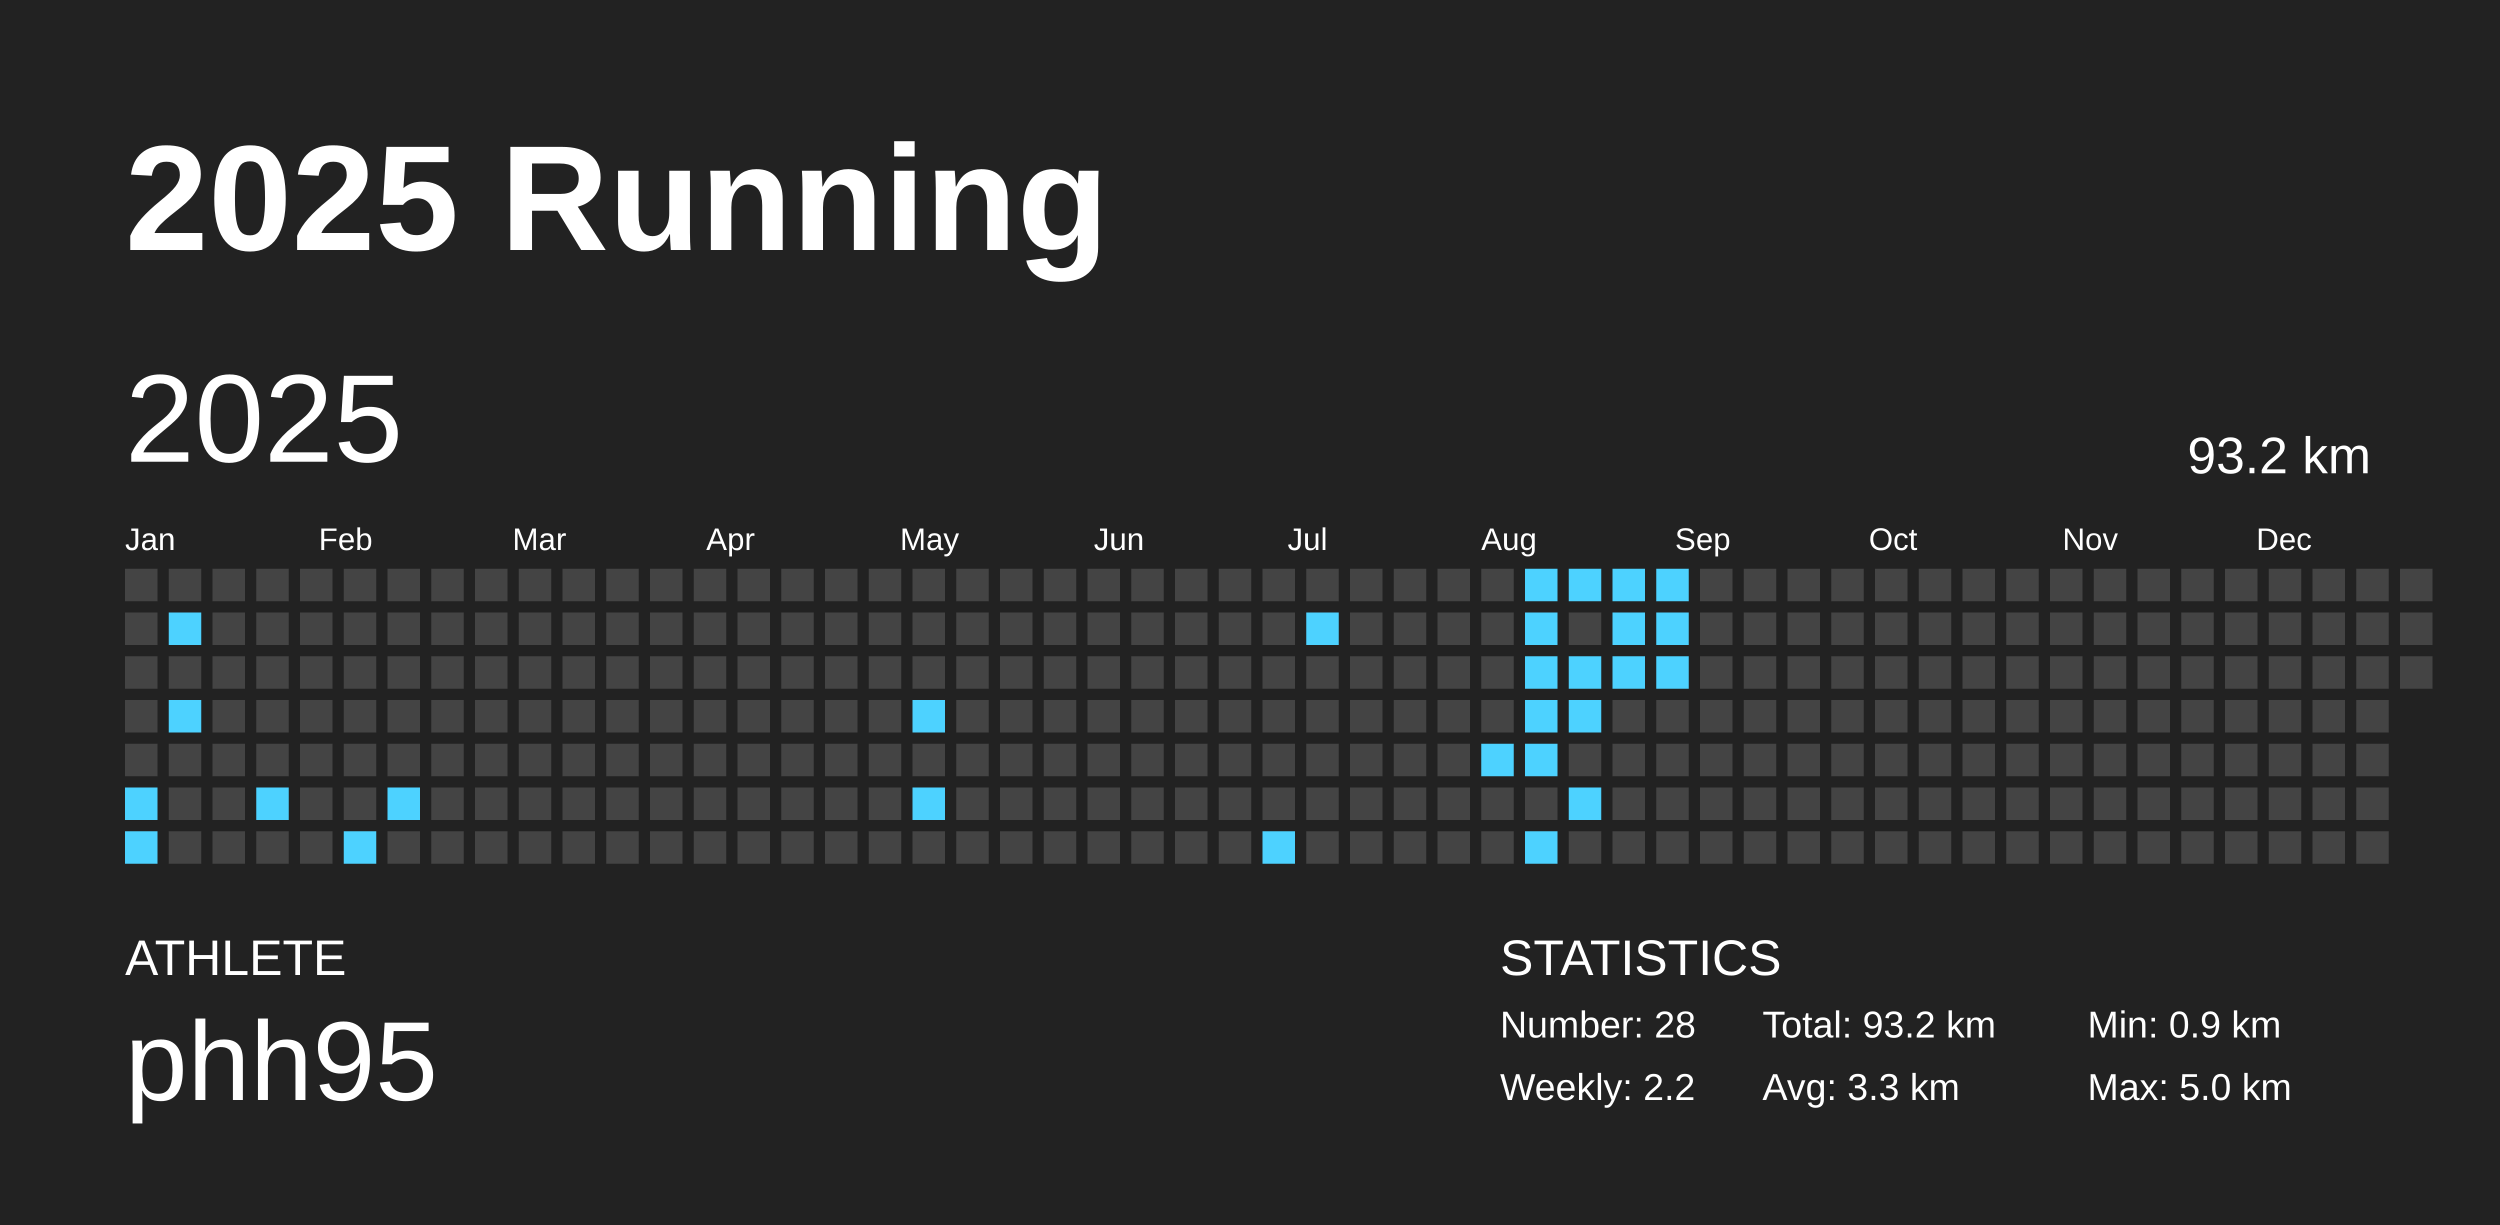
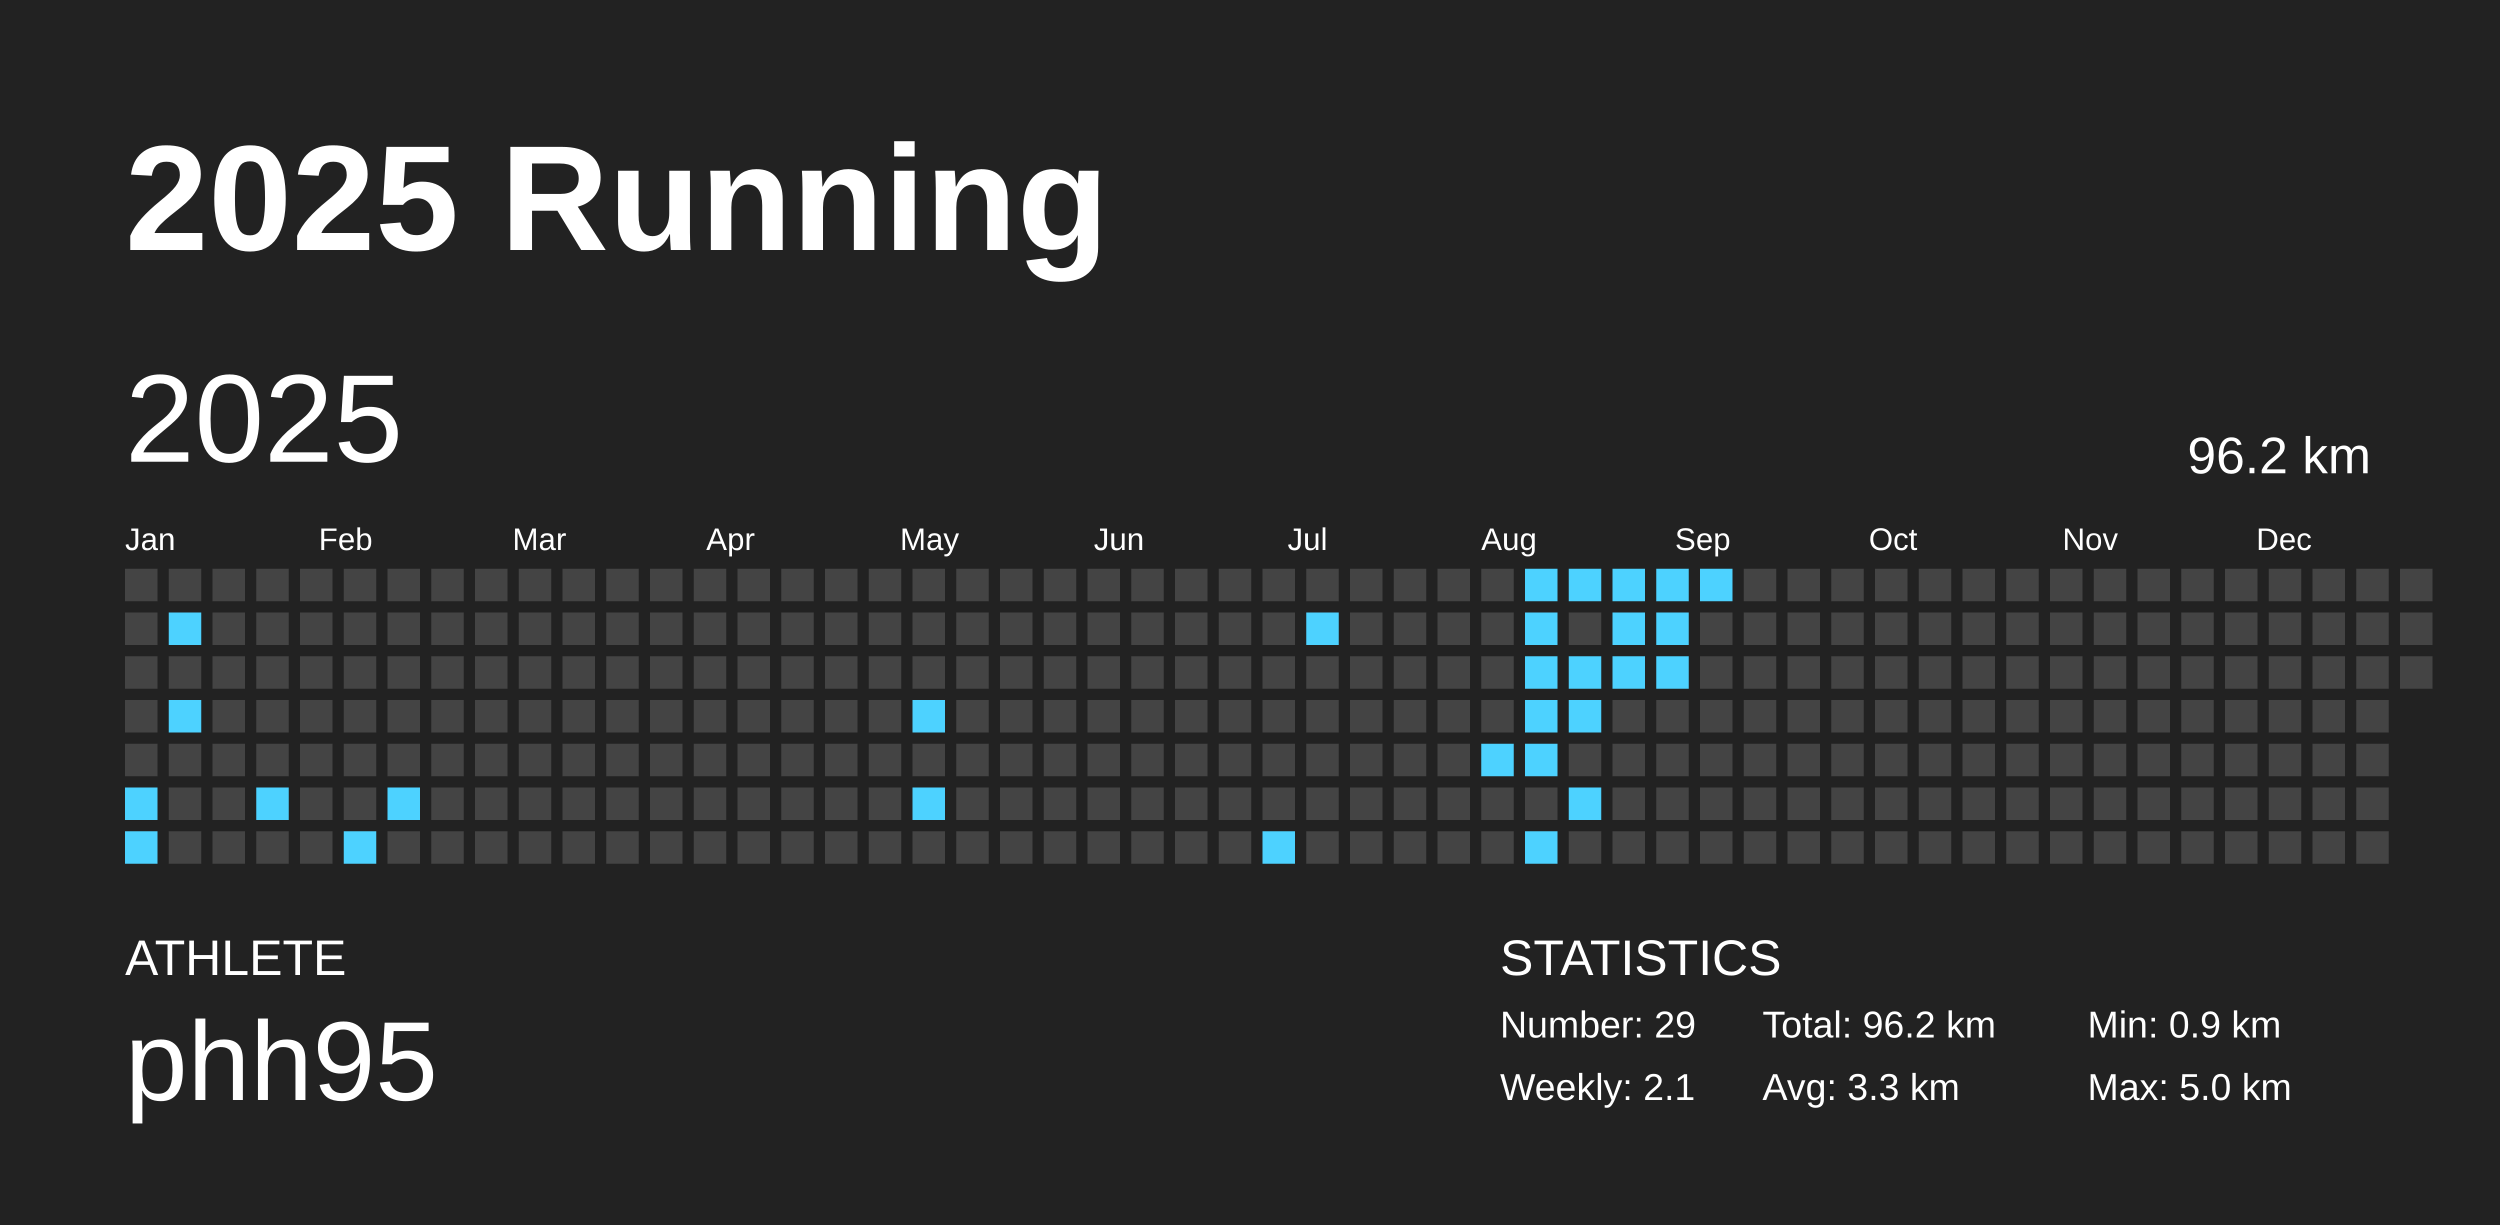
<svg xmlns="http://www.w3.org/2000/svg" baseProfile="full" height="98mm" version="1.1" viewBox="0,0,200,98" width="200mm">
  <defs />
  <rect fill="#222222" height="98" width="200" x="0" y="0" />
  <text fill="#FFFFFF" style="font-size:12px; font-family:Arial; font-weight:bold;" x="10" y="20">2025 Running</text>
  <text fill="#FFFFFF" style="font-size:4px; font-family:Arial" x="10" y="78">ATHLETE</text>
  <text fill="#FFFFFF" style="font-size:9px; font-family:Arial" x="10" y="88">phh95</text>
  <text fill="#FFFFFF" style="font-size:4px; font-family:Arial" x="120" y="78">STATISTICS</text>
-   <text fill="#FFFFFF" style="font-size:3px; font-family:Arial" x="120" y="83">Number: 28</text>
-   <text fill="#FFFFFF" style="font-size:3px; font-family:Arial" x="120" y="88">Weekly: 2.2</text>
-   <text fill="#FFFFFF" style="font-size:3px; font-family:Arial" x="141" y="83">Total: 93.2 km</text>
+   <text fill="#FFFFFF" style="font-size:3px; font-family:Arial" x="120" y="83">Number: 29</text>
+   <text fill="#FFFFFF" style="font-size:3px; font-family:Arial" x="120" y="88">Weekly: 2.1</text>
+   <text fill="#FFFFFF" style="font-size:3px; font-family:Arial" x="141" y="83">Total: 96.2 km</text>
  <text fill="#FFFFFF" style="font-size:3px; font-family:Arial" x="141" y="88">Avg: 3.3 km</text>
  <text fill="#FFFFFF" style="font-size:3px; font-family:Arial" x="167" y="83">Min: 0.9 km</text>
  <text fill="#FFFFFF" style="font-size:3px; font-family:Arial" x="167" y="88">Max: 5.0 km</text>
  <text dominant-baseline="hanging" fill="#FFFFFF" style="font-size:10.0px; font-family:Arial;" x="10" y="30">2025</text>
-   <text dominant-baseline="hanging" fill="#FFFFFF" style="font-size:4.125px; font-family:Arial;" x="175" y="35">93.2 km</text>
+   <text dominant-baseline="hanging" fill="#FFFFFF" style="font-size:4.125px; font-family:Arial;" x="175" y="35">96.2 km</text>
  <text fill="#FFFFFF" style="font-size:2.5px; font-family:Arial" x="10.0" y="44">Jan</text>
  <text fill="#FFFFFF" style="font-size:2.5px; font-family:Arial" x="25.5" y="44">Feb</text>
  <text fill="#FFFFFF" style="font-size:2.5px; font-family:Arial" x="41.0" y="44">Mar</text>
  <text fill="#FFFFFF" style="font-size:2.5px; font-family:Arial" x="56.5" y="44">Apr</text>
  <text fill="#FFFFFF" style="font-size:2.5px; font-family:Arial" x="72.0" y="44">May</text>
  <text fill="#FFFFFF" style="font-size:2.5px; font-family:Arial" x="87.5" y="44">Jun</text>
  <text fill="#FFFFFF" style="font-size:2.5px; font-family:Arial" x="103.0" y="44">Jul</text>
  <text fill="#FFFFFF" style="font-size:2.5px; font-family:Arial" x="118.5" y="44">Aug</text>
  <text fill="#FFFFFF" style="font-size:2.5px; font-family:Arial" x="134.0" y="44">Sep</text>
  <text fill="#FFFFFF" style="font-size:2.5px; font-family:Arial" x="149.5" y="44">Oct</text>
  <text fill="#FFFFFF" style="font-size:2.5px; font-family:Arial" x="165.0" y="44">Nov</text>
  <text fill="#FFFFFF" style="font-size:2.5px; font-family:Arial" x="180.5" y="44">Dec</text>
  <rect fill="#444444" height="2.6" width="2.6" x="10.0" y="45.5" />
  <rect fill="#444444" height="2.6" width="2.6" x="10.0" y="49.0" />
  <rect fill="#444444" height="2.6" width="2.6" x="10.0" y="52.5" />
  <rect fill="#444444" height="2.6" width="2.6" x="10.0" y="56.0" />
  <rect fill="#444444" height="2.6" width="2.6" x="10.0" y="59.5" />
  <rect fill="#4dd2ff" height="2.6" width="2.6" x="10.0" y="63.0" />
  <rect fill="#4dd2ff" height="2.6" width="2.6" x="10.0" y="66.5" />
  <rect fill="#444444" height="2.6" width="2.6" x="13.5" y="45.5" />
  <rect fill="#4dd2ff" height="2.6" width="2.6" x="13.5" y="49.0" />
  <rect fill="#444444" height="2.6" width="2.6" x="13.5" y="52.5" />
  <rect fill="#4dd2ff" height="2.6" width="2.6" x="13.5" y="56.0" />
  <rect fill="#444444" height="2.6" width="2.6" x="13.5" y="59.5" />
  <rect fill="#444444" height="2.6" width="2.6" x="13.5" y="63.0" />
  <rect fill="#444444" height="2.6" width="2.6" x="13.5" y="66.5" />
  <rect fill="#444444" height="2.6" width="2.6" x="17.0" y="45.5" />
  <rect fill="#444444" height="2.6" width="2.6" x="17.0" y="49.0" />
  <rect fill="#444444" height="2.6" width="2.6" x="17.0" y="52.5" />
  <rect fill="#444444" height="2.6" width="2.6" x="17.0" y="56.0" />
  <rect fill="#444444" height="2.6" width="2.6" x="17.0" y="59.5" />
  <rect fill="#444444" height="2.6" width="2.6" x="17.0" y="63.0" />
  <rect fill="#444444" height="2.6" width="2.6" x="17.0" y="66.5" />
  <rect fill="#444444" height="2.6" width="2.6" x="20.5" y="45.5" />
  <rect fill="#444444" height="2.6" width="2.6" x="20.5" y="49.0" />
  <rect fill="#444444" height="2.6" width="2.6" x="20.5" y="52.5" />
  <rect fill="#444444" height="2.6" width="2.6" x="20.5" y="56.0" />
  <rect fill="#444444" height="2.6" width="2.6" x="20.5" y="59.5" />
  <rect fill="#4dd2ff" height="2.6" width="2.6" x="20.5" y="63.0" />
  <rect fill="#444444" height="2.6" width="2.6" x="20.5" y="66.5" />
  <rect fill="#444444" height="2.6" width="2.6" x="24.0" y="45.5" />
  <rect fill="#444444" height="2.6" width="2.6" x="24.0" y="49.0" />
  <rect fill="#444444" height="2.6" width="2.6" x="24.0" y="52.5" />
  <rect fill="#444444" height="2.6" width="2.6" x="24.0" y="56.0" />
  <rect fill="#444444" height="2.6" width="2.6" x="24.0" y="59.5" />
  <rect fill="#444444" height="2.6" width="2.6" x="24.0" y="63.0" />
  <rect fill="#444444" height="2.6" width="2.6" x="24.0" y="66.5" />
  <rect fill="#444444" height="2.6" width="2.6" x="27.5" y="45.5" />
  <rect fill="#444444" height="2.6" width="2.6" x="27.5" y="49.0" />
  <rect fill="#444444" height="2.6" width="2.6" x="27.5" y="52.5" />
  <rect fill="#444444" height="2.6" width="2.6" x="27.5" y="56.0" />
  <rect fill="#444444" height="2.6" width="2.6" x="27.5" y="59.5" />
  <rect fill="#444444" height="2.6" width="2.6" x="27.5" y="63.0" />
  <rect fill="#4dd2ff" height="2.6" width="2.6" x="27.5" y="66.5" />
  <rect fill="#444444" height="2.6" width="2.6" x="31.0" y="45.5" />
  <rect fill="#444444" height="2.6" width="2.6" x="31.0" y="49.0" />
  <rect fill="#444444" height="2.6" width="2.6" x="31.0" y="52.5" />
  <rect fill="#444444" height="2.6" width="2.6" x="31.0" y="56.0" />
  <rect fill="#444444" height="2.6" width="2.6" x="31.0" y="59.5" />
  <rect fill="#4dd2ff" height="2.6" width="2.6" x="31.0" y="63.0" />
  <rect fill="#444444" height="2.6" width="2.6" x="31.0" y="66.5" />
  <rect fill="#444444" height="2.6" width="2.6" x="34.5" y="45.5" />
  <rect fill="#444444" height="2.6" width="2.6" x="34.5" y="49.0" />
  <rect fill="#444444" height="2.6" width="2.6" x="34.5" y="52.5" />
  <rect fill="#444444" height="2.6" width="2.6" x="34.5" y="56.0" />
  <rect fill="#444444" height="2.6" width="2.6" x="34.5" y="59.5" />
  <rect fill="#444444" height="2.6" width="2.6" x="34.5" y="63.0" />
  <rect fill="#444444" height="2.6" width="2.6" x="34.5" y="66.5" />
  <rect fill="#444444" height="2.6" width="2.6" x="38.0" y="45.5" />
  <rect fill="#444444" height="2.6" width="2.6" x="38.0" y="49.0" />
  <rect fill="#444444" height="2.6" width="2.6" x="38.0" y="52.5" />
  <rect fill="#444444" height="2.6" width="2.6" x="38.0" y="56.0" />
  <rect fill="#444444" height="2.6" width="2.6" x="38.0" y="59.5" />
  <rect fill="#444444" height="2.6" width="2.6" x="38.0" y="63.0" />
  <rect fill="#444444" height="2.6" width="2.6" x="38.0" y="66.5" />
  <rect fill="#444444" height="2.6" width="2.6" x="41.5" y="45.5" />
  <rect fill="#444444" height="2.6" width="2.6" x="41.5" y="49.0" />
  <rect fill="#444444" height="2.6" width="2.6" x="41.5" y="52.5" />
  <rect fill="#444444" height="2.6" width="2.6" x="41.5" y="56.0" />
  <rect fill="#444444" height="2.6" width="2.6" x="41.5" y="59.5" />
  <rect fill="#444444" height="2.6" width="2.6" x="41.5" y="63.0" />
  <rect fill="#444444" height="2.6" width="2.6" x="41.5" y="66.5" />
  <rect fill="#444444" height="2.6" width="2.6" x="45.0" y="45.5" />
  <rect fill="#444444" height="2.6" width="2.6" x="45.0" y="49.0" />
  <rect fill="#444444" height="2.6" width="2.6" x="45.0" y="52.5" />
  <rect fill="#444444" height="2.6" width="2.6" x="45.0" y="56.0" />
  <rect fill="#444444" height="2.6" width="2.6" x="45.0" y="59.5" />
  <rect fill="#444444" height="2.6" width="2.6" x="45.0" y="63.0" />
  <rect fill="#444444" height="2.6" width="2.6" x="45.0" y="66.5" />
  <rect fill="#444444" height="2.6" width="2.6" x="48.5" y="45.5" />
  <rect fill="#444444" height="2.6" width="2.6" x="48.5" y="49.0" />
  <rect fill="#444444" height="2.6" width="2.6" x="48.5" y="52.5" />
  <rect fill="#444444" height="2.6" width="2.6" x="48.5" y="56.0" />
  <rect fill="#444444" height="2.6" width="2.6" x="48.5" y="59.5" />
  <rect fill="#444444" height="2.6" width="2.6" x="48.5" y="63.0" />
  <rect fill="#444444" height="2.6" width="2.6" x="48.5" y="66.5" />
  <rect fill="#444444" height="2.6" width="2.6" x="52.0" y="45.5" />
  <rect fill="#444444" height="2.6" width="2.6" x="52.0" y="49.0" />
  <rect fill="#444444" height="2.6" width="2.6" x="52.0" y="52.5" />
  <rect fill="#444444" height="2.6" width="2.6" x="52.0" y="56.0" />
  <rect fill="#444444" height="2.6" width="2.6" x="52.0" y="59.5" />
  <rect fill="#444444" height="2.6" width="2.6" x="52.0" y="63.0" />
  <rect fill="#444444" height="2.6" width="2.6" x="52.0" y="66.5" />
  <rect fill="#444444" height="2.6" width="2.6" x="55.5" y="45.5" />
  <rect fill="#444444" height="2.6" width="2.6" x="55.5" y="49.0" />
  <rect fill="#444444" height="2.6" width="2.6" x="55.5" y="52.5" />
  <rect fill="#444444" height="2.6" width="2.6" x="55.5" y="56.0" />
  <rect fill="#444444" height="2.6" width="2.6" x="55.5" y="59.5" />
  <rect fill="#444444" height="2.6" width="2.6" x="55.5" y="63.0" />
  <rect fill="#444444" height="2.6" width="2.6" x="55.5" y="66.5" />
  <rect fill="#444444" height="2.6" width="2.6" x="59.0" y="45.5" />
  <rect fill="#444444" height="2.6" width="2.6" x="59.0" y="49.0" />
  <rect fill="#444444" height="2.6" width="2.6" x="59.0" y="52.5" />
  <rect fill="#444444" height="2.6" width="2.6" x="59.0" y="56.0" />
  <rect fill="#444444" height="2.6" width="2.6" x="59.0" y="59.5" />
  <rect fill="#444444" height="2.6" width="2.6" x="59.0" y="63.0" />
  <rect fill="#444444" height="2.6" width="2.6" x="59.0" y="66.5" />
  <rect fill="#444444" height="2.6" width="2.6" x="62.5" y="45.5" />
  <rect fill="#444444" height="2.6" width="2.6" x="62.5" y="49.0" />
  <rect fill="#444444" height="2.6" width="2.6" x="62.5" y="52.5" />
  <rect fill="#444444" height="2.6" width="2.6" x="62.5" y="56.0" />
  <rect fill="#444444" height="2.6" width="2.6" x="62.5" y="59.5" />
  <rect fill="#444444" height="2.6" width="2.6" x="62.5" y="63.0" />
  <rect fill="#444444" height="2.6" width="2.6" x="62.5" y="66.5" />
  <rect fill="#444444" height="2.6" width="2.6" x="66.0" y="45.5" />
  <rect fill="#444444" height="2.6" width="2.6" x="66.0" y="49.0" />
  <rect fill="#444444" height="2.6" width="2.6" x="66.0" y="52.5" />
  <rect fill="#444444" height="2.6" width="2.6" x="66.0" y="56.0" />
  <rect fill="#444444" height="2.6" width="2.6" x="66.0" y="59.5" />
  <rect fill="#444444" height="2.6" width="2.6" x="66.0" y="63.0" />
  <rect fill="#444444" height="2.6" width="2.6" x="66.0" y="66.5" />
  <rect fill="#444444" height="2.6" width="2.6" x="69.5" y="45.5" />
  <rect fill="#444444" height="2.6" width="2.6" x="69.5" y="49.0" />
  <rect fill="#444444" height="2.6" width="2.6" x="69.5" y="52.5" />
  <rect fill="#444444" height="2.6" width="2.6" x="69.5" y="56.0" />
  <rect fill="#444444" height="2.6" width="2.6" x="69.5" y="59.5" />
  <rect fill="#444444" height="2.6" width="2.6" x="69.5" y="63.0" />
  <rect fill="#444444" height="2.6" width="2.6" x="69.5" y="66.5" />
  <rect fill="#444444" height="2.6" width="2.6" x="73.0" y="45.5" />
  <rect fill="#444444" height="2.6" width="2.6" x="73.0" y="49.0" />
  <rect fill="#444444" height="2.6" width="2.6" x="73.0" y="52.5" />
  <rect fill="#4dd2ff" height="2.6" width="2.6" x="73.0" y="56.0" />
  <rect fill="#444444" height="2.6" width="2.6" x="73.0" y="59.5" />
  <rect fill="#4dd2ff" height="2.6" width="2.6" x="73.0" y="63.0" />
  <rect fill="#444444" height="2.6" width="2.6" x="73.0" y="66.5" />
  <rect fill="#444444" height="2.6" width="2.6" x="76.5" y="45.5" />
  <rect fill="#444444" height="2.6" width="2.6" x="76.5" y="49.0" />
  <rect fill="#444444" height="2.6" width="2.6" x="76.5" y="52.5" />
  <rect fill="#444444" height="2.6" width="2.6" x="76.5" y="56.0" />
  <rect fill="#444444" height="2.6" width="2.6" x="76.5" y="59.5" />
  <rect fill="#444444" height="2.6" width="2.6" x="76.5" y="63.0" />
  <rect fill="#444444" height="2.6" width="2.6" x="76.5" y="66.5" />
  <rect fill="#444444" height="2.6" width="2.6" x="80.0" y="45.5" />
  <rect fill="#444444" height="2.6" width="2.6" x="80.0" y="49.0" />
  <rect fill="#444444" height="2.6" width="2.6" x="80.0" y="52.5" />
  <rect fill="#444444" height="2.6" width="2.6" x="80.0" y="56.0" />
  <rect fill="#444444" height="2.6" width="2.6" x="80.0" y="59.5" />
  <rect fill="#444444" height="2.6" width="2.6" x="80.0" y="63.0" />
  <rect fill="#444444" height="2.6" width="2.6" x="80.0" y="66.5" />
  <rect fill="#444444" height="2.6" width="2.6" x="83.5" y="45.5" />
  <rect fill="#444444" height="2.6" width="2.6" x="83.5" y="49.0" />
  <rect fill="#444444" height="2.6" width="2.6" x="83.5" y="52.5" />
  <rect fill="#444444" height="2.6" width="2.6" x="83.5" y="56.0" />
  <rect fill="#444444" height="2.6" width="2.6" x="83.5" y="59.5" />
  <rect fill="#444444" height="2.6" width="2.6" x="83.5" y="63.0" />
  <rect fill="#444444" height="2.6" width="2.6" x="83.5" y="66.5" />
  <rect fill="#444444" height="2.6" width="2.6" x="87.0" y="45.5" />
  <rect fill="#444444" height="2.6" width="2.6" x="87.0" y="49.0" />
  <rect fill="#444444" height="2.6" width="2.6" x="87.0" y="52.5" />
  <rect fill="#444444" height="2.6" width="2.6" x="87.0" y="56.0" />
  <rect fill="#444444" height="2.6" width="2.6" x="87.0" y="59.5" />
  <rect fill="#444444" height="2.6" width="2.6" x="87.0" y="63.0" />
  <rect fill="#444444" height="2.6" width="2.6" x="87.0" y="66.5" />
  <rect fill="#444444" height="2.6" width="2.6" x="90.5" y="45.5" />
  <rect fill="#444444" height="2.6" width="2.6" x="90.5" y="49.0" />
  <rect fill="#444444" height="2.6" width="2.6" x="90.5" y="52.5" />
  <rect fill="#444444" height="2.6" width="2.6" x="90.5" y="56.0" />
  <rect fill="#444444" height="2.6" width="2.6" x="90.5" y="59.5" />
  <rect fill="#444444" height="2.6" width="2.6" x="90.5" y="63.0" />
  <rect fill="#444444" height="2.6" width="2.6" x="90.5" y="66.5" />
  <rect fill="#444444" height="2.6" width="2.6" x="94.0" y="45.5" />
  <rect fill="#444444" height="2.6" width="2.6" x="94.0" y="49.0" />
  <rect fill="#444444" height="2.6" width="2.6" x="94.0" y="52.5" />
  <rect fill="#444444" height="2.6" width="2.6" x="94.0" y="56.0" />
  <rect fill="#444444" height="2.6" width="2.6" x="94.0" y="59.5" />
  <rect fill="#444444" height="2.6" width="2.6" x="94.0" y="63.0" />
  <rect fill="#444444" height="2.6" width="2.6" x="94.0" y="66.5" />
  <rect fill="#444444" height="2.6" width="2.6" x="97.5" y="45.5" />
  <rect fill="#444444" height="2.6" width="2.6" x="97.5" y="49.0" />
  <rect fill="#444444" height="2.6" width="2.6" x="97.5" y="52.5" />
  <rect fill="#444444" height="2.6" width="2.6" x="97.5" y="56.0" />
  <rect fill="#444444" height="2.6" width="2.6" x="97.5" y="59.5" />
  <rect fill="#444444" height="2.6" width="2.6" x="97.5" y="63.0" />
  <rect fill="#444444" height="2.6" width="2.6" x="97.5" y="66.5" />
  <rect fill="#444444" height="2.6" width="2.6" x="101.0" y="45.5" />
  <rect fill="#444444" height="2.6" width="2.6" x="101.0" y="49.0" />
  <rect fill="#444444" height="2.6" width="2.6" x="101.0" y="52.5" />
  <rect fill="#444444" height="2.6" width="2.6" x="101.0" y="56.0" />
  <rect fill="#444444" height="2.6" width="2.6" x="101.0" y="59.5" />
  <rect fill="#444444" height="2.6" width="2.6" x="101.0" y="63.0" />
  <rect fill="#4dd2ff" height="2.6" width="2.6" x="101.0" y="66.5" />
  <rect fill="#444444" height="2.6" width="2.6" x="104.5" y="45.5" />
  <rect fill="#4dd2ff" height="2.6" width="2.6" x="104.5" y="49.0" />
  <rect fill="#444444" height="2.6" width="2.6" x="104.5" y="52.5" />
  <rect fill="#444444" height="2.6" width="2.6" x="104.5" y="56.0" />
  <rect fill="#444444" height="2.6" width="2.6" x="104.5" y="59.5" />
  <rect fill="#444444" height="2.6" width="2.6" x="104.5" y="63.0" />
  <rect fill="#444444" height="2.6" width="2.6" x="104.5" y="66.5" />
  <rect fill="#444444" height="2.6" width="2.6" x="108.0" y="45.5" />
  <rect fill="#444444" height="2.6" width="2.6" x="108.0" y="49.0" />
  <rect fill="#444444" height="2.6" width="2.6" x="108.0" y="52.5" />
  <rect fill="#444444" height="2.6" width="2.6" x="108.0" y="56.0" />
  <rect fill="#444444" height="2.6" width="2.6" x="108.0" y="59.5" />
  <rect fill="#444444" height="2.6" width="2.6" x="108.0" y="63.0" />
  <rect fill="#444444" height="2.6" width="2.6" x="108.0" y="66.5" />
  <rect fill="#444444" height="2.6" width="2.6" x="111.5" y="45.5" />
  <rect fill="#444444" height="2.6" width="2.6" x="111.5" y="49.0" />
  <rect fill="#444444" height="2.6" width="2.6" x="111.5" y="52.5" />
  <rect fill="#444444" height="2.6" width="2.6" x="111.5" y="56.0" />
  <rect fill="#444444" height="2.6" width="2.6" x="111.5" y="59.5" />
  <rect fill="#444444" height="2.6" width="2.6" x="111.5" y="63.0" />
  <rect fill="#444444" height="2.6" width="2.6" x="111.5" y="66.5" />
  <rect fill="#444444" height="2.6" width="2.6" x="115.0" y="45.5" />
  <rect fill="#444444" height="2.6" width="2.6" x="115.0" y="49.0" />
  <rect fill="#444444" height="2.6" width="2.6" x="115.0" y="52.5" />
  <rect fill="#444444" height="2.6" width="2.6" x="115.0" y="56.0" />
  <rect fill="#444444" height="2.6" width="2.6" x="115.0" y="59.5" />
  <rect fill="#444444" height="2.6" width="2.6" x="115.0" y="63.0" />
  <rect fill="#444444" height="2.6" width="2.6" x="115.0" y="66.5" />
  <rect fill="#444444" height="2.6" width="2.6" x="118.5" y="45.5" />
  <rect fill="#444444" height="2.6" width="2.6" x="118.5" y="49.0" />
  <rect fill="#444444" height="2.6" width="2.6" x="118.5" y="52.5" />
  <rect fill="#444444" height="2.6" width="2.6" x="118.5" y="56.0" />
  <rect fill="#4dd2ff" height="2.6" width="2.6" x="118.5" y="59.5" />
  <rect fill="#444444" height="2.6" width="2.6" x="118.5" y="63.0" />
  <rect fill="#444444" height="2.6" width="2.6" x="118.5" y="66.5" />
  <rect fill="#4dd2ff" height="2.6" width="2.6" x="122.0" y="45.5" />
  <rect fill="#4dd2ff" height="2.6" width="2.6" x="122.0" y="49.0" />
  <rect fill="#4dd2ff" height="2.6" width="2.6" x="122.0" y="52.5" />
  <rect fill="#4dd2ff" height="2.6" width="2.6" x="122.0" y="56.0" />
  <rect fill="#4dd2ff" height="2.6" width="2.6" x="122.0" y="59.5" />
  <rect fill="#444444" height="2.6" width="2.6" x="122.0" y="63.0" />
  <rect fill="#4dd2ff" height="2.6" width="2.6" x="122.0" y="66.5" />
  <rect fill="#4dd2ff" height="2.6" width="2.6" x="125.5" y="45.5" />
  <rect fill="#444444" height="2.6" width="2.6" x="125.5" y="49.0" />
  <rect fill="#4dd2ff" height="2.6" width="2.6" x="125.5" y="52.5" />
  <rect fill="#4dd2ff" height="2.6" width="2.6" x="125.5" y="56.0" />
  <rect fill="#444444" height="2.6" width="2.6" x="125.5" y="59.5" />
  <rect fill="#4dd2ff" height="2.6" width="2.6" x="125.5" y="63.0" />
  <rect fill="#444444" height="2.6" width="2.6" x="125.5" y="66.5" />
  <rect fill="#4dd2ff" height="2.6" width="2.6" x="129.0" y="45.5" />
  <rect fill="#4dd2ff" height="2.6" width="2.6" x="129.0" y="49.0" />
  <rect fill="#4dd2ff" height="2.6" width="2.6" x="129.0" y="52.5" />
  <rect fill="#444444" height="2.6" width="2.6" x="129.0" y="56.0" />
  <rect fill="#444444" height="2.6" width="2.6" x="129.0" y="59.5" />
  <rect fill="#444444" height="2.6" width="2.6" x="129.0" y="63.0" />
  <rect fill="#444444" height="2.6" width="2.6" x="129.0" y="66.5" />
  <rect fill="#4dd2ff" height="2.6" width="2.6" x="132.5" y="45.5" />
  <rect fill="#4dd2ff" height="2.6" width="2.6" x="132.5" y="49.0" />
  <rect fill="#4dd2ff" height="2.6" width="2.6" x="132.5" y="52.5" />
  <rect fill="#444444" height="2.6" width="2.6" x="132.5" y="56.0" />
  <rect fill="#444444" height="2.6" width="2.6" x="132.5" y="59.5" />
  <rect fill="#444444" height="2.6" width="2.6" x="132.5" y="63.0" />
  <rect fill="#444444" height="2.6" width="2.6" x="132.5" y="66.5" />
-   <rect fill="#444444" height="2.6" width="2.6" x="136.0" y="45.5" />
+   <rect fill="#4dd2ff" height="2.6" width="2.6" x="136.0" y="45.5" />
  <rect fill="#444444" height="2.6" width="2.6" x="136.0" y="49.0" />
  <rect fill="#444444" height="2.6" width="2.6" x="136.0" y="52.5" />
  <rect fill="#444444" height="2.6" width="2.6" x="136.0" y="56.0" />
  <rect fill="#444444" height="2.6" width="2.6" x="136.0" y="59.5" />
  <rect fill="#444444" height="2.6" width="2.6" x="136.0" y="63.0" />
  <rect fill="#444444" height="2.6" width="2.6" x="136.0" y="66.5" />
  <rect fill="#444444" height="2.6" width="2.6" x="139.5" y="45.5" />
  <rect fill="#444444" height="2.6" width="2.6" x="139.5" y="49.0" />
  <rect fill="#444444" height="2.6" width="2.6" x="139.5" y="52.5" />
  <rect fill="#444444" height="2.6" width="2.6" x="139.5" y="56.0" />
  <rect fill="#444444" height="2.6" width="2.6" x="139.5" y="59.5" />
  <rect fill="#444444" height="2.6" width="2.6" x="139.5" y="63.0" />
  <rect fill="#444444" height="2.6" width="2.6" x="139.5" y="66.5" />
  <rect fill="#444444" height="2.6" width="2.6" x="143.0" y="45.5" />
  <rect fill="#444444" height="2.6" width="2.6" x="143.0" y="49.0" />
  <rect fill="#444444" height="2.6" width="2.6" x="143.0" y="52.5" />
  <rect fill="#444444" height="2.6" width="2.6" x="143.0" y="56.0" />
  <rect fill="#444444" height="2.6" width="2.6" x="143.0" y="59.5" />
  <rect fill="#444444" height="2.6" width="2.6" x="143.0" y="63.0" />
  <rect fill="#444444" height="2.6" width="2.6" x="143.0" y="66.5" />
  <rect fill="#444444" height="2.6" width="2.6" x="146.5" y="45.5" />
  <rect fill="#444444" height="2.6" width="2.6" x="146.5" y="49.0" />
  <rect fill="#444444" height="2.6" width="2.6" x="146.5" y="52.5" />
  <rect fill="#444444" height="2.6" width="2.6" x="146.5" y="56.0" />
  <rect fill="#444444" height="2.6" width="2.6" x="146.5" y="59.5" />
  <rect fill="#444444" height="2.6" width="2.6" x="146.5" y="63.0" />
  <rect fill="#444444" height="2.6" width="2.6" x="146.5" y="66.5" />
  <rect fill="#444444" height="2.6" width="2.6" x="150.0" y="45.5" />
  <rect fill="#444444" height="2.6" width="2.6" x="150.0" y="49.0" />
  <rect fill="#444444" height="2.6" width="2.6" x="150.0" y="52.5" />
  <rect fill="#444444" height="2.6" width="2.6" x="150.0" y="56.0" />
  <rect fill="#444444" height="2.6" width="2.6" x="150.0" y="59.5" />
  <rect fill="#444444" height="2.6" width="2.6" x="150.0" y="63.0" />
  <rect fill="#444444" height="2.6" width="2.6" x="150.0" y="66.5" />
  <rect fill="#444444" height="2.6" width="2.6" x="153.5" y="45.5" />
  <rect fill="#444444" height="2.6" width="2.6" x="153.5" y="49.0" />
  <rect fill="#444444" height="2.6" width="2.6" x="153.5" y="52.5" />
  <rect fill="#444444" height="2.6" width="2.6" x="153.5" y="56.0" />
  <rect fill="#444444" height="2.6" width="2.6" x="153.5" y="59.5" />
  <rect fill="#444444" height="2.6" width="2.6" x="153.5" y="63.0" />
  <rect fill="#444444" height="2.6" width="2.6" x="153.5" y="66.5" />
  <rect fill="#444444" height="2.6" width="2.6" x="157.0" y="45.5" />
  <rect fill="#444444" height="2.6" width="2.6" x="157.0" y="49.0" />
  <rect fill="#444444" height="2.6" width="2.6" x="157.0" y="52.5" />
  <rect fill="#444444" height="2.6" width="2.6" x="157.0" y="56.0" />
  <rect fill="#444444" height="2.6" width="2.6" x="157.0" y="59.5" />
  <rect fill="#444444" height="2.6" width="2.6" x="157.0" y="63.0" />
  <rect fill="#444444" height="2.6" width="2.6" x="157.0" y="66.5" />
  <rect fill="#444444" height="2.6" width="2.6" x="160.5" y="45.5" />
  <rect fill="#444444" height="2.6" width="2.6" x="160.5" y="49.0" />
  <rect fill="#444444" height="2.6" width="2.6" x="160.5" y="52.5" />
  <rect fill="#444444" height="2.6" width="2.6" x="160.5" y="56.0" />
  <rect fill="#444444" height="2.6" width="2.6" x="160.5" y="59.5" />
  <rect fill="#444444" height="2.6" width="2.6" x="160.5" y="63.0" />
  <rect fill="#444444" height="2.6" width="2.6" x="160.5" y="66.5" />
  <rect fill="#444444" height="2.6" width="2.6" x="164.0" y="45.5" />
  <rect fill="#444444" height="2.6" width="2.6" x="164.0" y="49.0" />
  <rect fill="#444444" height="2.6" width="2.6" x="164.0" y="52.5" />
  <rect fill="#444444" height="2.6" width="2.6" x="164.0" y="56.0" />
  <rect fill="#444444" height="2.6" width="2.6" x="164.0" y="59.5" />
  <rect fill="#444444" height="2.6" width="2.6" x="164.0" y="63.0" />
  <rect fill="#444444" height="2.6" width="2.6" x="164.0" y="66.5" />
  <rect fill="#444444" height="2.6" width="2.6" x="167.5" y="45.5" />
  <rect fill="#444444" height="2.6" width="2.6" x="167.5" y="49.0" />
  <rect fill="#444444" height="2.6" width="2.6" x="167.5" y="52.5" />
  <rect fill="#444444" height="2.6" width="2.6" x="167.5" y="56.0" />
  <rect fill="#444444" height="2.6" width="2.6" x="167.5" y="59.5" />
  <rect fill="#444444" height="2.6" width="2.6" x="167.5" y="63.0" />
  <rect fill="#444444" height="2.6" width="2.6" x="167.5" y="66.5" />
  <rect fill="#444444" height="2.6" width="2.6" x="171.0" y="45.5" />
  <rect fill="#444444" height="2.6" width="2.6" x="171.0" y="49.0" />
  <rect fill="#444444" height="2.6" width="2.6" x="171.0" y="52.5" />
  <rect fill="#444444" height="2.6" width="2.6" x="171.0" y="56.0" />
  <rect fill="#444444" height="2.6" width="2.6" x="171.0" y="59.5" />
  <rect fill="#444444" height="2.6" width="2.6" x="171.0" y="63.0" />
  <rect fill="#444444" height="2.6" width="2.6" x="171.0" y="66.5" />
  <rect fill="#444444" height="2.6" width="2.6" x="174.5" y="45.5" />
  <rect fill="#444444" height="2.6" width="2.6" x="174.5" y="49.0" />
  <rect fill="#444444" height="2.6" width="2.6" x="174.5" y="52.5" />
  <rect fill="#444444" height="2.6" width="2.6" x="174.5" y="56.0" />
  <rect fill="#444444" height="2.6" width="2.6" x="174.5" y="59.5" />
  <rect fill="#444444" height="2.6" width="2.6" x="174.5" y="63.0" />
  <rect fill="#444444" height="2.6" width="2.6" x="174.5" y="66.5" />
  <rect fill="#444444" height="2.6" width="2.6" x="178.0" y="45.5" />
  <rect fill="#444444" height="2.6" width="2.6" x="178.0" y="49.0" />
  <rect fill="#444444" height="2.6" width="2.6" x="178.0" y="52.5" />
  <rect fill="#444444" height="2.6" width="2.6" x="178.0" y="56.0" />
  <rect fill="#444444" height="2.6" width="2.6" x="178.0" y="59.5" />
  <rect fill="#444444" height="2.6" width="2.6" x="178.0" y="63.0" />
  <rect fill="#444444" height="2.6" width="2.6" x="178.0" y="66.5" />
  <rect fill="#444444" height="2.6" width="2.6" x="181.5" y="45.5" />
  <rect fill="#444444" height="2.6" width="2.6" x="181.5" y="49.0" />
  <rect fill="#444444" height="2.6" width="2.6" x="181.5" y="52.5" />
  <rect fill="#444444" height="2.6" width="2.6" x="181.5" y="56.0" />
  <rect fill="#444444" height="2.6" width="2.6" x="181.5" y="59.5" />
  <rect fill="#444444" height="2.6" width="2.6" x="181.5" y="63.0" />
  <rect fill="#444444" height="2.6" width="2.6" x="181.5" y="66.5" />
  <rect fill="#444444" height="2.6" width="2.6" x="185.0" y="45.5" />
  <rect fill="#444444" height="2.6" width="2.6" x="185.0" y="49.0" />
  <rect fill="#444444" height="2.6" width="2.6" x="185.0" y="52.5" />
  <rect fill="#444444" height="2.6" width="2.6" x="185.0" y="56.0" />
  <rect fill="#444444" height="2.6" width="2.6" x="185.0" y="59.5" />
  <rect fill="#444444" height="2.6" width="2.6" x="185.0" y="63.0" />
  <rect fill="#444444" height="2.6" width="2.6" x="185.0" y="66.5" />
  <rect fill="#444444" height="2.6" width="2.6" x="188.5" y="45.5" />
  <rect fill="#444444" height="2.6" width="2.6" x="188.5" y="49.0" />
  <rect fill="#444444" height="2.6" width="2.6" x="188.5" y="52.5" />
  <rect fill="#444444" height="2.6" width="2.6" x="188.5" y="56.0" />
  <rect fill="#444444" height="2.6" width="2.6" x="188.5" y="59.5" />
  <rect fill="#444444" height="2.6" width="2.6" x="188.5" y="63.0" />
  <rect fill="#444444" height="2.6" width="2.6" x="188.5" y="66.5" />
  <rect fill="#444444" height="2.6" width="2.6" x="192.0" y="45.5" />
  <rect fill="#444444" height="2.6" width="2.6" x="192.0" y="49.0" />
  <rect fill="#444444" height="2.6" width="2.6" x="192.0" y="52.5" />
</svg>
